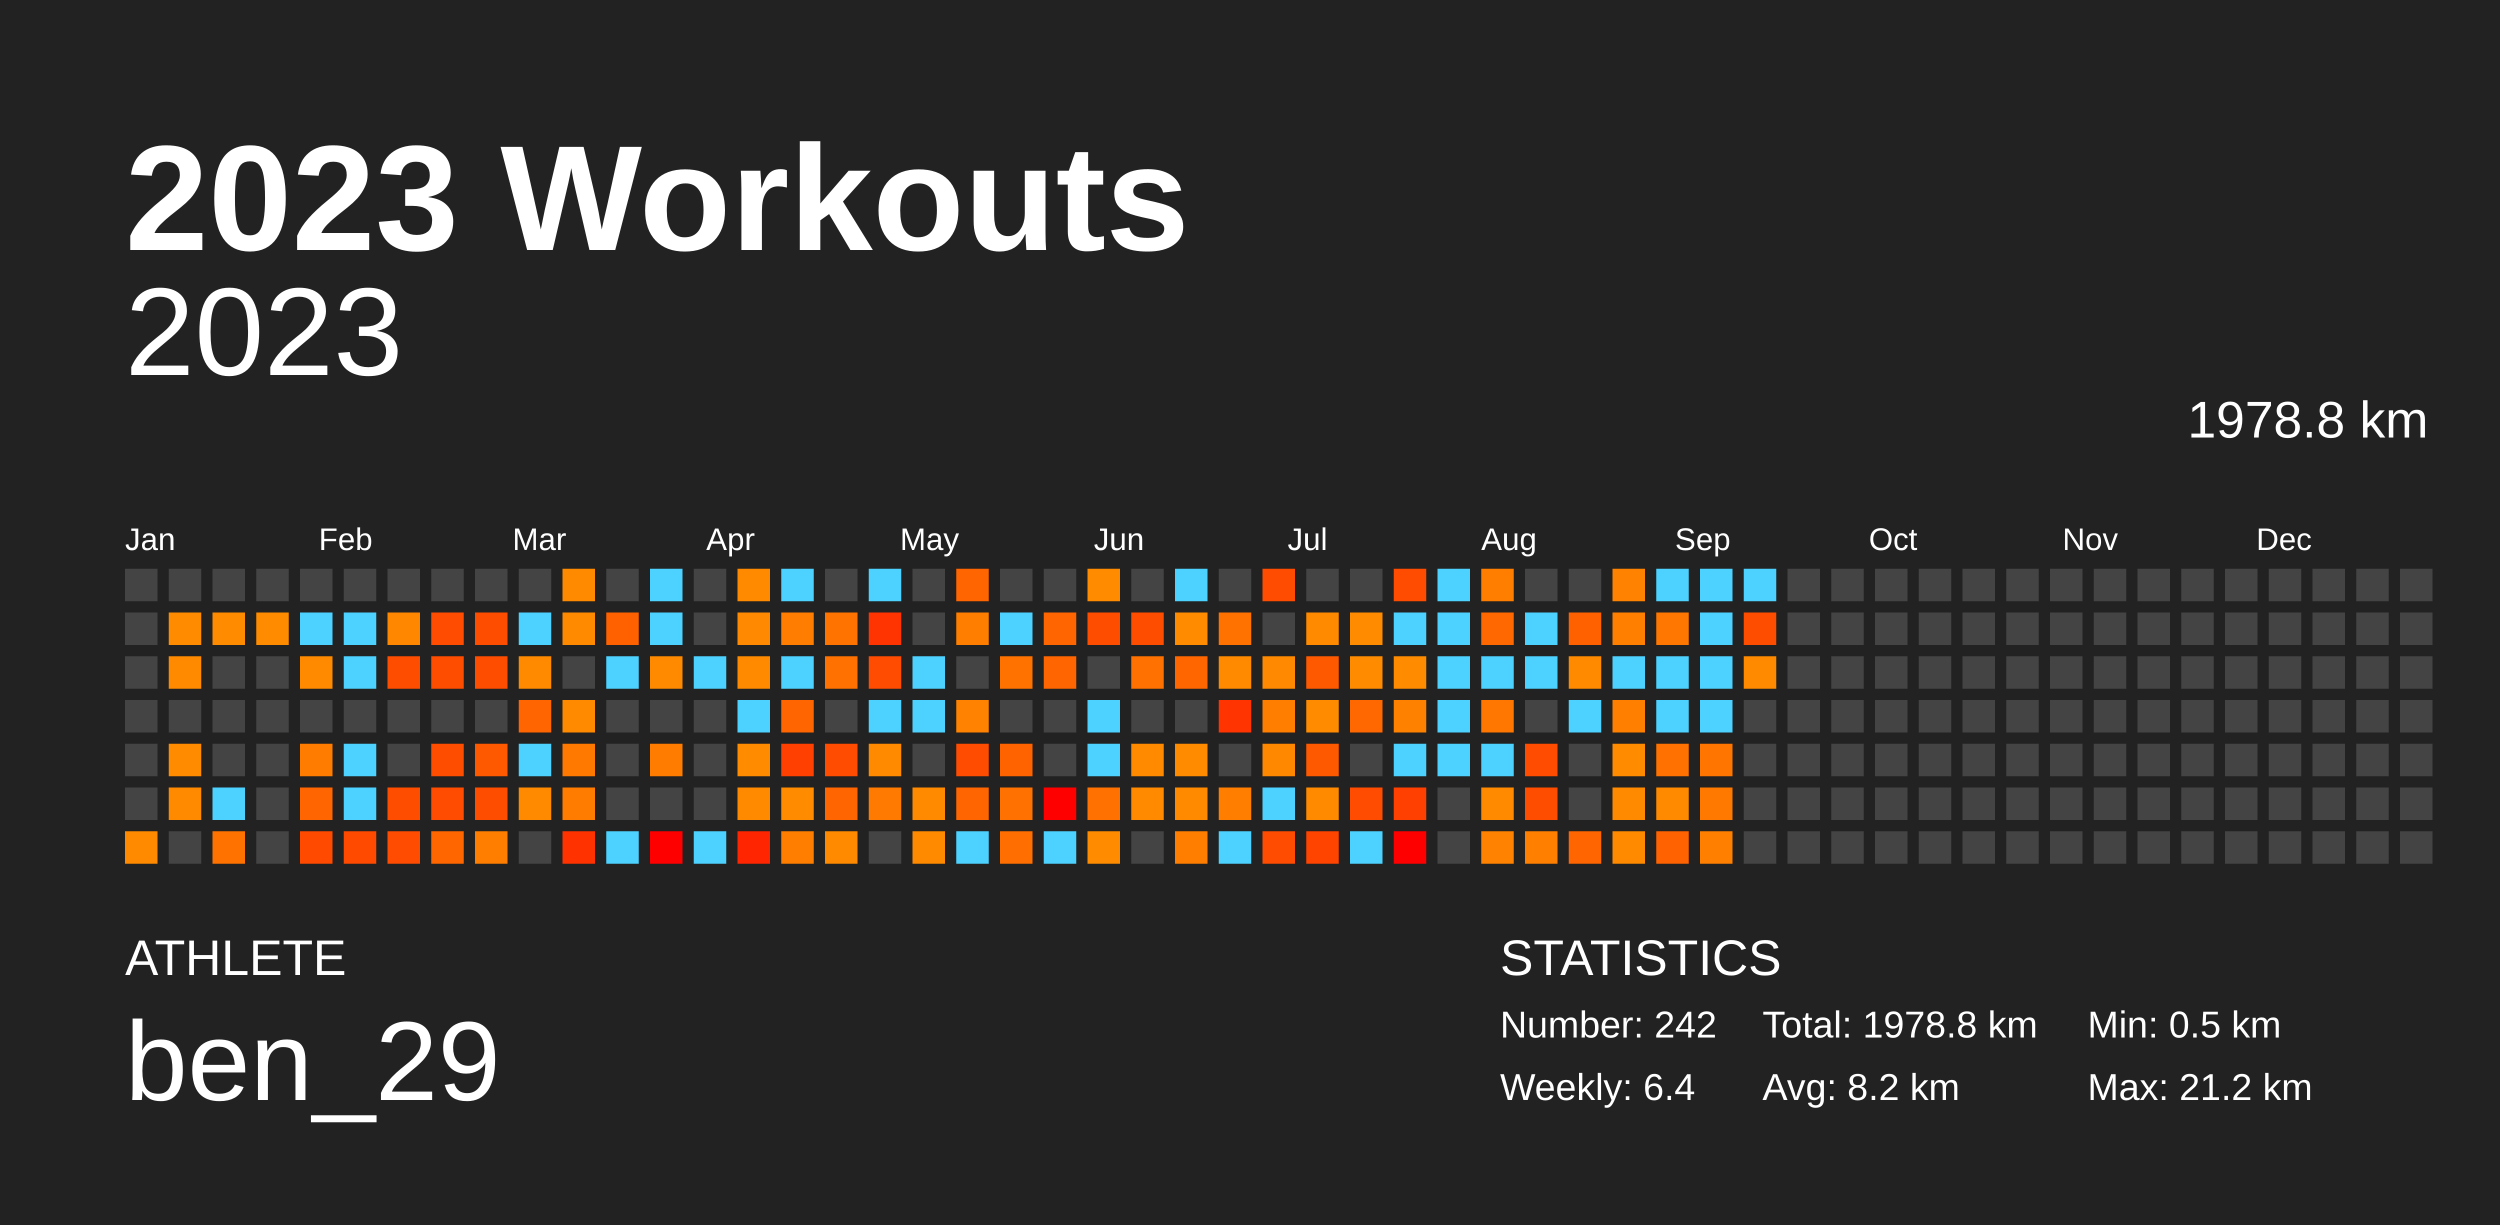
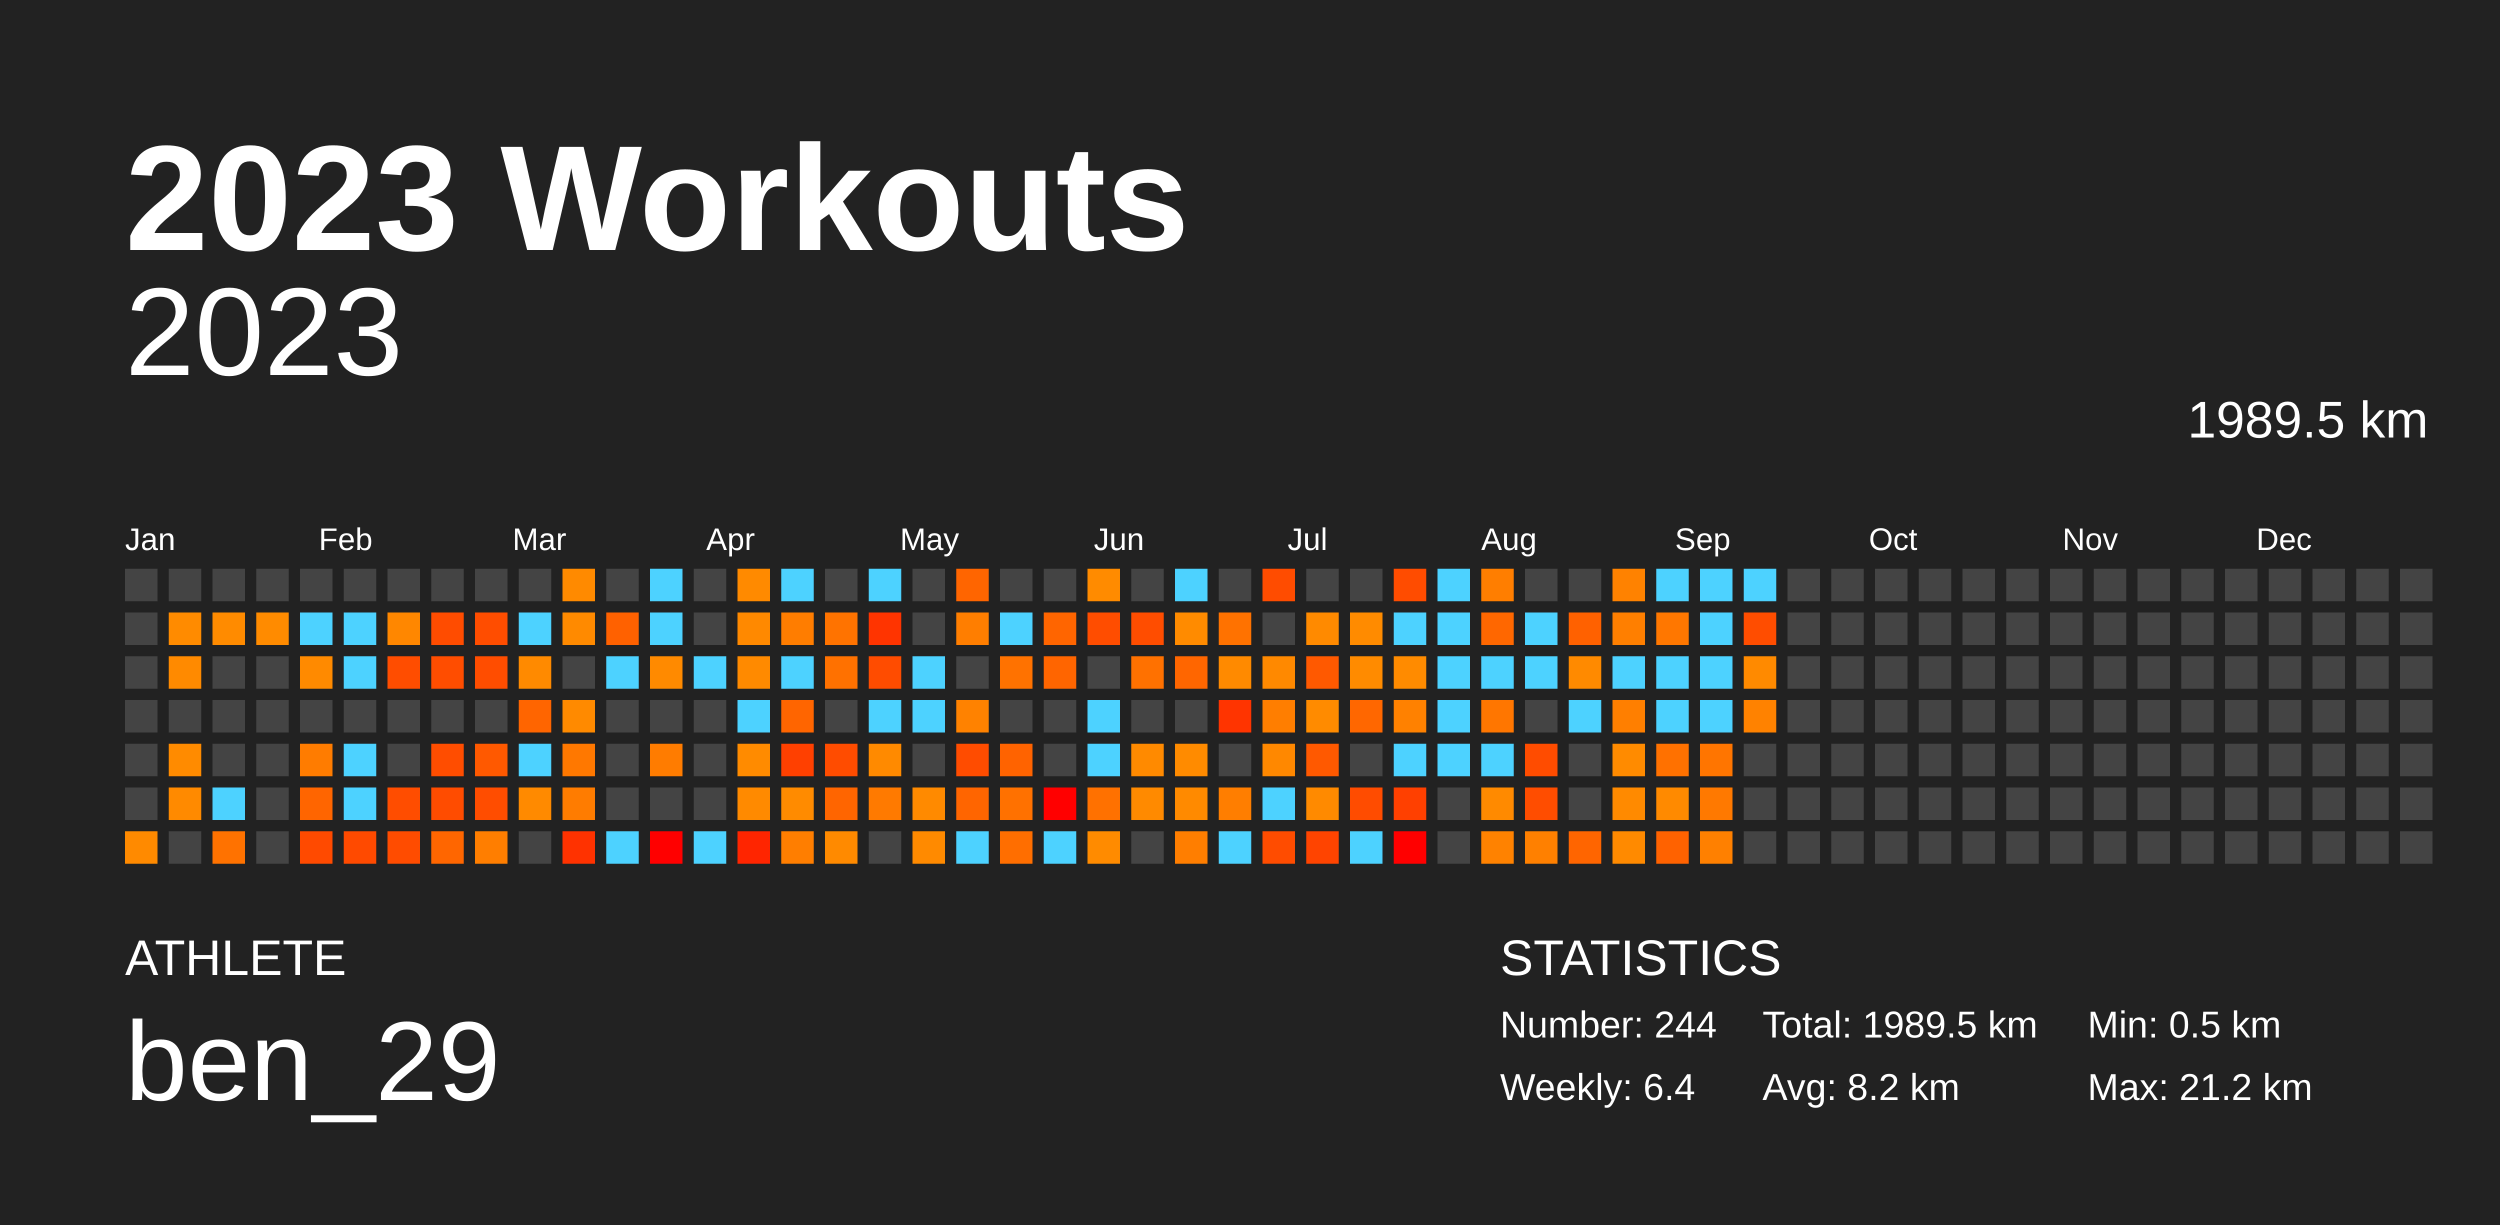
<svg xmlns="http://www.w3.org/2000/svg" baseProfile="full" height="98mm" version="1.1" viewBox="0,0,200,98" width="200mm">
  <defs />
  <rect fill="#222222" height="98" width="200" x="0" y="0" />
  <text fill="#FFFFFF" style="font-size:12px; font-family:Arial; font-weight:bold;" x="10" y="20">2023 Workouts</text>
  <text fill="#FFFFFF" style="font-size:4px; font-family:Arial" x="10" y="78">ATHLETE</text>
  <text fill="#FFFFFF" style="font-size:9px; font-family:Arial" x="10" y="88">ben_29</text>
  <text fill="#FFFFFF" style="font-size:4px; font-family:Arial" x="120" y="78">STATISTICS</text>
-   <text fill="#FFFFFF" style="font-size:3px; font-family:Arial" x="120" y="83">Number: 242</text>
+   <text fill="#FFFFFF" style="font-size:3px; font-family:Arial" x="120" y="83">Number: 244</text>
  <text fill="#FFFFFF" style="font-size:3px; font-family:Arial" x="120" y="88">Weekly: 6.4</text>
-   <text fill="#FFFFFF" style="font-size:3px; font-family:Arial" x="141" y="83">Total: 1978.8 km</text>
+   <text fill="#FFFFFF" style="font-size:3px; font-family:Arial" x="141" y="83">Total: 1989.5 km</text>
  <text fill="#FFFFFF" style="font-size:3px; font-family:Arial" x="141" y="88">Avg: 8.2 km</text>
  <text fill="#FFFFFF" style="font-size:3px; font-family:Arial" x="167" y="83">Min: 0.5 km</text>
  <text fill="#FFFFFF" style="font-size:3px; font-family:Arial" x="167" y="88">Max: 21.2 km</text>
  <text alignment-baseline="hanging" fill="#FFFFFF" style="font-size:10.0px; font-family:Arial;" x="10" y="30">2023</text>
-   <text alignment-baseline="hanging" fill="#FFFFFF" style="font-size:4.125px; font-family:Arial;" x="175" y="35">1978.8 km</text>
+   <text alignment-baseline="hanging" fill="#FFFFFF" style="font-size:4.125px; font-family:Arial;" x="175" y="35">1989.5 km</text>
  <text fill="#FFFFFF" style="font-size:2.5px; font-family:Arial" x="10.0" y="44">Jan</text>
  <text fill="#FFFFFF" style="font-size:2.5px; font-family:Arial" x="25.5" y="44">Feb</text>
  <text fill="#FFFFFF" style="font-size:2.5px; font-family:Arial" x="41.0" y="44">Mar</text>
  <text fill="#FFFFFF" style="font-size:2.5px; font-family:Arial" x="56.5" y="44">Apr</text>
  <text fill="#FFFFFF" style="font-size:2.5px; font-family:Arial" x="72.0" y="44">May</text>
  <text fill="#FFFFFF" style="font-size:2.5px; font-family:Arial" x="87.5" y="44">Jun</text>
  <text fill="#FFFFFF" style="font-size:2.5px; font-family:Arial" x="103.0" y="44">Jul</text>
  <text fill="#FFFFFF" style="font-size:2.5px; font-family:Arial" x="118.5" y="44">Aug</text>
  <text fill="#FFFFFF" style="font-size:2.5px; font-family:Arial" x="134.0" y="44">Sep</text>
  <text fill="#FFFFFF" style="font-size:2.5px; font-family:Arial" x="149.5" y="44">Oct</text>
  <text fill="#FFFFFF" style="font-size:2.5px; font-family:Arial" x="165.0" y="44">Nov</text>
  <text fill="#FFFFFF" style="font-size:2.5px; font-family:Arial" x="180.5" y="44">Dec</text>
  <rect fill="#444444" height="2.6" width="2.6" x="10.0" y="45.5" />
  <rect fill="#444444" height="2.6" width="2.6" x="10.0" y="49.0" />
  <rect fill="#444444" height="2.6" width="2.6" x="10.0" y="52.5" />
  <rect fill="#444444" height="2.6" width="2.6" x="10.0" y="56.0" />
  <rect fill="#444444" height="2.6" width="2.6" x="10.0" y="59.5" />
  <rect fill="#444444" height="2.6" width="2.6" x="10.0" y="63.0" />
  <rect fill="#ff8a00" height="2.6" width="2.6" x="10.0" y="66.5" />
  <rect fill="#444444" height="2.6" width="2.6" x="13.5" y="45.5" />
  <rect fill="#ff8b00" height="2.6" width="2.6" x="13.5" y="49.0" />
  <rect fill="#ff8a00" height="2.6" width="2.6" x="13.5" y="52.5" />
  <rect fill="#444444" height="2.6" width="2.6" x="13.5" y="56.0" />
  <rect fill="#ff8b00" height="2.6" width="2.6" x="13.5" y="59.5" />
  <rect fill="#ff8a00" height="2.6" width="2.6" x="13.5" y="63.0" />
  <rect fill="#444444" height="2.6" width="2.6" x="13.5" y="66.5" />
  <rect fill="#444444" height="2.6" width="2.6" x="17.0" y="45.5" />
  <rect fill="#ff8b00" height="2.6" width="2.6" x="17.0" y="49.0" />
  <rect fill="#444444" height="2.6" width="2.6" x="17.0" y="52.5" />
  <rect fill="#444444" height="2.6" width="2.6" x="17.0" y="56.0" />
  <rect fill="#444444" height="2.6" width="2.6" x="17.0" y="59.5" />
  <rect fill="#4dd2ff" height="2.6" width="2.6" x="17.0" y="63.0" />
  <rect fill="#ff7200" height="2.6" width="2.6" x="17.0" y="66.5" />
  <rect fill="#444444" height="2.6" width="2.6" x="20.5" y="45.5" />
  <rect fill="#ff8b00" height="2.6" width="2.6" x="20.5" y="49.0" />
  <rect fill="#444444" height="2.6" width="2.6" x="20.5" y="52.5" />
  <rect fill="#444444" height="2.6" width="2.6" x="20.5" y="56.0" />
  <rect fill="#444444" height="2.6" width="2.6" x="20.5" y="59.5" />
  <rect fill="#444444" height="2.6" width="2.6" x="20.5" y="63.0" />
  <rect fill="#444444" height="2.6" width="2.6" x="20.5" y="66.5" />
  <rect fill="#444444" height="2.6" width="2.6" x="24.0" y="45.5" />
  <rect fill="#4dd2ff" height="2.6" width="2.6" x="24.0" y="49.0" />
  <rect fill="#ff8a00" height="2.6" width="2.6" x="24.0" y="52.5" />
  <rect fill="#444444" height="2.6" width="2.6" x="24.0" y="56.0" />
  <rect fill="#ff7c00" height="2.6" width="2.6" x="24.0" y="59.5" />
  <rect fill="#ff6500" height="2.6" width="2.6" x="24.0" y="63.0" />
  <rect fill="#ff4a00" height="2.6" width="2.6" x="24.0" y="66.5" />
  <rect fill="#444444" height="2.6" width="2.6" x="27.5" y="45.5" />
  <rect fill="#4dd2ff" height="2.6" width="2.6" x="27.5" y="49.0" />
  <rect fill="#4dd2ff" height="2.6" width="2.6" x="27.5" y="52.5" />
  <rect fill="#444444" height="2.6" width="2.6" x="27.5" y="56.0" />
  <rect fill="#4dd2ff" height="2.6" width="2.6" x="27.5" y="59.5" />
  <rect fill="#4dd2ff" height="2.6" width="2.6" x="27.5" y="63.0" />
  <rect fill="#ff4a00" height="2.6" width="2.6" x="27.5" y="66.5" />
  <rect fill="#444444" height="2.6" width="2.6" x="31.0" y="45.5" />
  <rect fill="#ff8700" height="2.6" width="2.6" x="31.0" y="49.0" />
  <rect fill="#ff4d00" height="2.6" width="2.6" x="31.0" y="52.5" />
  <rect fill="#444444" height="2.6" width="2.6" x="31.0" y="56.0" />
  <rect fill="#444444" height="2.6" width="2.6" x="31.0" y="59.5" />
  <rect fill="#ff4d00" height="2.6" width="2.6" x="31.0" y="63.0" />
  <rect fill="#ff4c00" height="2.6" width="2.6" x="31.0" y="66.5" />
  <rect fill="#444444" height="2.6" width="2.6" x="34.5" y="45.5" />
  <rect fill="#ff4c00" height="2.6" width="2.6" x="34.5" y="49.0" />
  <rect fill="#ff4d00" height="2.6" width="2.6" x="34.5" y="52.5" />
  <rect fill="#444444" height="2.6" width="2.6" x="34.5" y="56.0" />
  <rect fill="#ff4d00" height="2.6" width="2.6" x="34.5" y="59.5" />
  <rect fill="#ff4c00" height="2.6" width="2.6" x="34.5" y="63.0" />
  <rect fill="#ff6600" height="2.6" width="2.6" x="34.5" y="66.5" />
  <rect fill="#444444" height="2.6" width="2.6" x="38.0" y="45.5" />
  <rect fill="#ff4d00" height="2.6" width="2.6" x="38.0" y="49.0" />
  <rect fill="#ff4d00" height="2.6" width="2.6" x="38.0" y="52.5" />
  <rect fill="#444444" height="2.6" width="2.6" x="38.0" y="56.0" />
  <rect fill="#ff5900" height="2.6" width="2.6" x="38.0" y="59.5" />
  <rect fill="#ff4d00" height="2.6" width="2.6" x="38.0" y="63.0" />
  <rect fill="#ff7e00" height="2.6" width="2.6" x="38.0" y="66.5" />
  <rect fill="#444444" height="2.6" width="2.6" x="41.5" y="45.5" />
  <rect fill="#4dd2ff" height="2.6" width="2.6" x="41.5" y="49.0" />
  <rect fill="#ff8a00" height="2.6" width="2.6" x="41.5" y="52.5" />
  <rect fill="#ff6500" height="2.6" width="2.6" x="41.5" y="56.0" />
  <rect fill="#4dd2ff" height="2.6" width="2.6" x="41.5" y="59.5" />
  <rect fill="#ff8a00" height="2.6" width="2.6" x="41.5" y="63.0" />
  <rect fill="#444444" height="2.6" width="2.6" x="41.5" y="66.5" />
  <rect fill="#ff8a00" height="2.6" width="2.6" x="45.0" y="45.5" />
  <rect fill="#ff8a00" height="2.6" width="2.6" x="45.0" y="49.0" />
  <rect fill="#444444" height="2.6" width="2.6" x="45.0" y="52.5" />
  <rect fill="#ff8a00" height="2.6" width="2.6" x="45.0" y="56.0" />
  <rect fill="#ff7800" height="2.6" width="2.6" x="45.0" y="59.5" />
  <rect fill="#ff7c00" height="2.6" width="2.6" x="45.0" y="63.0" />
  <rect fill="#ff3200" height="2.6" width="2.6" x="45.0" y="66.5" />
  <rect fill="#444444" height="2.6" width="2.6" x="48.5" y="45.5" />
  <rect fill="#ff6100" height="2.6" width="2.6" x="48.5" y="49.0" />
  <rect fill="#4dd2ff" height="2.6" width="2.6" x="48.5" y="52.5" />
  <rect fill="#444444" height="2.6" width="2.6" x="48.5" y="56.0" />
  <rect fill="#444444" height="2.6" width="2.6" x="48.5" y="59.5" />
  <rect fill="#444444" height="2.6" width="2.6" x="48.5" y="63.0" />
  <rect fill="#4dd2ff" height="2.6" width="2.6" x="48.5" y="66.5" />
  <rect fill="#4dd2ff" height="2.6" width="2.6" x="52.0" y="45.5" />
  <rect fill="#4dd2ff" height="2.6" width="2.6" x="52.0" y="49.0" />
  <rect fill="#ff8a00" height="2.6" width="2.6" x="52.0" y="52.5" />
  <rect fill="#444444" height="2.6" width="2.6" x="52.0" y="56.0" />
  <rect fill="#ff7c00" height="2.6" width="2.6" x="52.0" y="59.5" />
  <rect fill="#444444" height="2.6" width="2.6" x="52.0" y="63.0" />
  <rect fill="red" height="2.6" width="2.6" x="52.0" y="66.5" />
  <rect fill="#444444" height="2.6" width="2.6" x="55.5" y="45.5" />
  <rect fill="#444444" height="2.6" width="2.6" x="55.5" y="49.0" />
  <rect fill="#4dd2ff" height="2.6" width="2.6" x="55.5" y="52.5" />
  <rect fill="#444444" height="2.6" width="2.6" x="55.5" y="56.0" />
  <rect fill="#444444" height="2.6" width="2.6" x="55.5" y="59.5" />
  <rect fill="#444444" height="2.6" width="2.6" x="55.5" y="63.0" />
  <rect fill="#4dd2ff" height="2.6" width="2.6" x="55.5" y="66.5" />
  <rect fill="#ff8a00" height="2.6" width="2.6" x="59.0" y="45.5" />
  <rect fill="#ff8900" height="2.6" width="2.6" x="59.0" y="49.0" />
  <rect fill="#ff8a00" height="2.6" width="2.6" x="59.0" y="52.5" />
  <rect fill="#4dd2ff" height="2.6" width="2.6" x="59.0" y="56.0" />
  <rect fill="#ff8b00" height="2.6" width="2.6" x="59.0" y="59.5" />
  <rect fill="#ff8a00" height="2.6" width="2.6" x="59.0" y="63.0" />
  <rect fill="#ff2500" height="2.6" width="2.6" x="59.0" y="66.5" />
  <rect fill="#4dd2ff" height="2.6" width="2.6" x="62.5" y="45.5" />
  <rect fill="#ff7d00" height="2.6" width="2.6" x="62.5" y="49.0" />
  <rect fill="#4dd2ff" height="2.6" width="2.6" x="62.5" y="52.5" />
  <rect fill="#ff6500" height="2.6" width="2.6" x="62.5" y="56.0" />
  <rect fill="#ff4000" height="2.6" width="2.6" x="62.5" y="59.5" />
  <rect fill="#ff8b00" height="2.6" width="2.6" x="62.5" y="63.0" />
  <rect fill="#ff7e00" height="2.6" width="2.6" x="62.5" y="66.5" />
  <rect fill="#444444" height="2.6" width="2.6" x="66.0" y="45.5" />
  <rect fill="#ff7300" height="2.6" width="2.6" x="66.0" y="49.0" />
  <rect fill="#ff7100" height="2.6" width="2.6" x="66.0" y="52.5" />
  <rect fill="#444444" height="2.6" width="2.6" x="66.0" y="56.0" />
  <rect fill="#ff4c00" height="2.6" width="2.6" x="66.0" y="59.5" />
  <rect fill="#ff6500" height="2.6" width="2.6" x="66.0" y="63.0" />
  <rect fill="#ff8a00" height="2.6" width="2.6" x="66.0" y="66.5" />
  <rect fill="#4dd2ff" height="2.6" width="2.6" x="69.5" y="45.5" />
  <rect fill="#ff3400" height="2.6" width="2.6" x="69.5" y="49.0" />
  <rect fill="#ff4c00" height="2.6" width="2.6" x="69.5" y="52.5" />
  <rect fill="#4dd2ff" height="2.6" width="2.6" x="69.5" y="56.0" />
  <rect fill="#ff8a00" height="2.6" width="2.6" x="69.5" y="59.5" />
  <rect fill="#ff7a00" height="2.6" width="2.6" x="69.5" y="63.0" />
  <rect fill="#444444" height="2.6" width="2.6" x="69.5" y="66.5" />
  <rect fill="#444444" height="2.6" width="2.6" x="73.0" y="45.5" />
  <rect fill="#444444" height="2.6" width="2.6" x="73.0" y="49.0" />
  <rect fill="#4dd2ff" height="2.6" width="2.6" x="73.0" y="52.5" />
  <rect fill="#4dd2ff" height="2.6" width="2.6" x="73.0" y="56.0" />
  <rect fill="#444444" height="2.6" width="2.6" x="73.0" y="59.5" />
  <rect fill="#ff8a00" height="2.6" width="2.6" x="73.0" y="63.0" />
  <rect fill="#ff8a00" height="2.6" width="2.6" x="73.0" y="66.5" />
  <rect fill="#ff6500" height="2.6" width="2.6" x="76.5" y="45.5" />
  <rect fill="#ff7e00" height="2.6" width="2.6" x="76.5" y="49.0" />
  <rect fill="#444444" height="2.6" width="2.6" x="76.5" y="52.5" />
  <rect fill="#ff8200" height="2.6" width="2.6" x="76.5" y="56.0" />
  <rect fill="#ff4c00" height="2.6" width="2.6" x="76.5" y="59.5" />
  <rect fill="#ff6500" height="2.6" width="2.6" x="76.5" y="63.0" />
  <rect fill="#4dd2ff" height="2.6" width="2.6" x="76.5" y="66.5" />
  <rect fill="#444444" height="2.6" width="2.6" x="80.0" y="45.5" />
  <rect fill="#4dd2ff" height="2.6" width="2.6" x="80.0" y="49.0" />
  <rect fill="#ff7200" height="2.6" width="2.6" x="80.0" y="52.5" />
  <rect fill="#444444" height="2.6" width="2.6" x="80.0" y="56.0" />
  <rect fill="#ff6300" height="2.6" width="2.6" x="80.0" y="59.5" />
  <rect fill="#ff7100" height="2.6" width="2.6" x="80.0" y="63.0" />
  <rect fill="#ff6e00" height="2.6" width="2.6" x="80.0" y="66.5" />
  <rect fill="#444444" height="2.6" width="2.6" x="83.5" y="45.5" />
  <rect fill="#ff6500" height="2.6" width="2.6" x="83.5" y="49.0" />
  <rect fill="#ff6500" height="2.6" width="2.6" x="83.5" y="52.5" />
  <rect fill="#444444" height="2.6" width="2.6" x="83.5" y="56.0" />
  <rect fill="#444444" height="2.6" width="2.6" x="83.5" y="59.5" />
  <rect fill="red" height="2.6" width="2.6" x="83.5" y="63.0" />
  <rect fill="#4dd2ff" height="2.6" width="2.6" x="83.5" y="66.5" />
  <rect fill="#ff8b00" height="2.6" width="2.6" x="87.0" y="45.5" />
  <rect fill="#ff4d00" height="2.6" width="2.6" x="87.0" y="49.0" />
  <rect fill="#444444" height="2.6" width="2.6" x="87.0" y="52.5" />
  <rect fill="#4dd2ff" height="2.6" width="2.6" x="87.0" y="56.0" />
  <rect fill="#4dd2ff" height="2.6" width="2.6" x="87.0" y="59.5" />
  <rect fill="#ff7100" height="2.6" width="2.6" x="87.0" y="63.0" />
  <rect fill="#ff8b00" height="2.6" width="2.6" x="87.0" y="66.5" />
  <rect fill="#444444" height="2.6" width="2.6" x="90.5" y="45.5" />
  <rect fill="#ff4d00" height="2.6" width="2.6" x="90.5" y="49.0" />
  <rect fill="#ff7100" height="2.6" width="2.6" x="90.5" y="52.5" />
  <rect fill="#444444" height="2.6" width="2.6" x="90.5" y="56.0" />
  <rect fill="#ff8a00" height="2.6" width="2.6" x="90.5" y="59.5" />
  <rect fill="#ff8a00" height="2.6" width="2.6" x="90.5" y="63.0" />
  <rect fill="#444444" height="2.6" width="2.6" x="90.5" y="66.5" />
  <rect fill="#4dd2ff" height="2.6" width="2.6" x="94.0" y="45.5" />
  <rect fill="#ff8b00" height="2.6" width="2.6" x="94.0" y="49.0" />
  <rect fill="#ff6600" height="2.6" width="2.6" x="94.0" y="52.5" />
  <rect fill="#444444" height="2.6" width="2.6" x="94.0" y="56.0" />
  <rect fill="#ff8b00" height="2.6" width="2.6" x="94.0" y="59.5" />
  <rect fill="#ff8a00" height="2.6" width="2.6" x="94.0" y="63.0" />
  <rect fill="#ff7e00" height="2.6" width="2.6" x="94.0" y="66.5" />
  <rect fill="#444444" height="2.6" width="2.6" x="97.5" y="45.5" />
  <rect fill="#ff7200" height="2.6" width="2.6" x="97.5" y="49.0" />
  <rect fill="#ff8a00" height="2.6" width="2.6" x="97.5" y="52.5" />
  <rect fill="#ff3400" height="2.6" width="2.6" x="97.5" y="56.0" />
  <rect fill="#444444" height="2.6" width="2.6" x="97.5" y="59.5" />
  <rect fill="#ff7e00" height="2.6" width="2.6" x="97.5" y="63.0" />
  <rect fill="#4dd2ff" height="2.6" width="2.6" x="97.5" y="66.5" />
  <rect fill="#ff4c00" height="2.6" width="2.6" x="101.0" y="45.5" />
  <rect fill="#444444" height="2.6" width="2.6" x="101.0" y="49.0" />
  <rect fill="#ff8900" height="2.6" width="2.6" x="101.0" y="52.5" />
  <rect fill="#ff7e00" height="2.6" width="2.6" x="101.0" y="56.0" />
  <rect fill="#ff8800" height="2.6" width="2.6" x="101.0" y="59.5" />
  <rect fill="#4dd2ff" height="2.6" width="2.6" x="101.0" y="63.0" />
  <rect fill="#ff4c00" height="2.6" width="2.6" x="101.0" y="66.5" />
  <rect fill="#444444" height="2.6" width="2.6" x="104.5" y="45.5" />
  <rect fill="#ff8a00" height="2.6" width="2.6" x="104.5" y="49.0" />
  <rect fill="#ff5900" height="2.6" width="2.6" x="104.5" y="52.5" />
  <rect fill="#ff8b00" height="2.6" width="2.6" x="104.5" y="56.0" />
  <rect fill="#ff5900" height="2.6" width="2.6" x="104.5" y="59.5" />
  <rect fill="#ff8a00" height="2.6" width="2.6" x="104.5" y="63.0" />
  <rect fill="#ff4400" height="2.6" width="2.6" x="104.5" y="66.5" />
  <rect fill="#444444" height="2.6" width="2.6" x="108.0" y="45.5" />
  <rect fill="#ff8b00" height="2.6" width="2.6" x="108.0" y="49.0" />
  <rect fill="#ff8b00" height="2.6" width="2.6" x="108.0" y="52.5" />
  <rect fill="#ff6700" height="2.6" width="2.6" x="108.0" y="56.0" />
  <rect fill="#444444" height="2.6" width="2.6" x="108.0" y="59.5" />
  <rect fill="#ff4c00" height="2.6" width="2.6" x="108.0" y="63.0" />
  <rect fill="#4dd2ff" height="2.6" width="2.6" x="108.0" y="66.5" />
  <rect fill="#ff4c00" height="2.6" width="2.6" x="111.5" y="45.5" />
  <rect fill="#4dd2ff" height="2.6" width="2.6" x="111.5" y="49.0" />
  <rect fill="#ff8b00" height="2.6" width="2.6" x="111.5" y="52.5" />
  <rect fill="#ff8100" height="2.6" width="2.6" x="111.5" y="56.0" />
  <rect fill="#4dd2ff" height="2.6" width="2.6" x="111.5" y="59.5" />
  <rect fill="#ff4000" height="2.6" width="2.6" x="111.5" y="63.0" />
  <rect fill="red" height="2.6" width="2.6" x="111.5" y="66.5" />
  <rect fill="#4dd2ff" height="2.6" width="2.6" x="115.0" y="45.5" />
  <rect fill="#4dd2ff" height="2.6" width="2.6" x="115.0" y="49.0" />
  <rect fill="#4dd2ff" height="2.6" width="2.6" x="115.0" y="52.5" />
  <rect fill="#4dd2ff" height="2.6" width="2.6" x="115.0" y="56.0" />
  <rect fill="#4dd2ff" height="2.6" width="2.6" x="115.0" y="59.5" />
  <rect fill="#444444" height="2.6" width="2.6" x="115.0" y="63.0" />
  <rect fill="#444444" height="2.6" width="2.6" x="115.0" y="66.5" />
  <rect fill="#ff7e00" height="2.6" width="2.6" x="118.5" y="45.5" />
  <rect fill="#ff6700" height="2.6" width="2.6" x="118.5" y="49.0" />
  <rect fill="#4dd2ff" height="2.6" width="2.6" x="118.5" y="52.5" />
  <rect fill="#ff7600" height="2.6" width="2.6" x="118.5" y="56.0" />
  <rect fill="#4dd2ff" height="2.6" width="2.6" x="118.5" y="59.5" />
  <rect fill="#ff8a00" height="2.6" width="2.6" x="118.5" y="63.0" />
  <rect fill="#ff8200" height="2.6" width="2.6" x="118.5" y="66.5" />
  <rect fill="#444444" height="2.6" width="2.6" x="122.0" y="45.5" />
  <rect fill="#4dd2ff" height="2.6" width="2.6" x="122.0" y="49.0" />
  <rect fill="#4dd2ff" height="2.6" width="2.6" x="122.0" y="52.5" />
  <rect fill="#444444" height="2.6" width="2.6" x="122.0" y="56.0" />
  <rect fill="#ff4c00" height="2.6" width="2.6" x="122.0" y="59.5" />
  <rect fill="#ff4d00" height="2.6" width="2.6" x="122.0" y="63.0" />
  <rect fill="#ff8000" height="2.6" width="2.6" x="122.0" y="66.5" />
  <rect fill="#444444" height="2.6" width="2.6" x="125.5" y="45.5" />
  <rect fill="#ff6100" height="2.6" width="2.6" x="125.5" y="49.0" />
  <rect fill="#ff8a00" height="2.6" width="2.6" x="125.5" y="52.5" />
  <rect fill="#4dd2ff" height="2.6" width="2.6" x="125.5" y="56.0" />
  <rect fill="#444444" height="2.6" width="2.6" x="125.5" y="59.5" />
  <rect fill="#444444" height="2.6" width="2.6" x="125.5" y="63.0" />
  <rect fill="#ff6500" height="2.6" width="2.6" x="125.5" y="66.5" />
  <rect fill="#ff8200" height="2.6" width="2.6" x="129.0" y="45.5" />
  <rect fill="#ff7f00" height="2.6" width="2.6" x="129.0" y="49.0" />
  <rect fill="#4dd2ff" height="2.6" width="2.6" x="129.0" y="52.5" />
  <rect fill="#ff7f00" height="2.6" width="2.6" x="129.0" y="56.0" />
  <rect fill="#ff8b00" height="2.6" width="2.6" x="129.0" y="59.5" />
  <rect fill="#ff8a00" height="2.6" width="2.6" x="129.0" y="63.0" />
  <rect fill="#ff8a00" height="2.6" width="2.6" x="129.0" y="66.5" />
  <rect fill="#4dd2ff" height="2.6" width="2.6" x="132.5" y="45.5" />
  <rect fill="#ff7700" height="2.6" width="2.6" x="132.5" y="49.0" />
  <rect fill="#4dd2ff" height="2.6" width="2.6" x="132.5" y="52.5" />
  <rect fill="#4dd2ff" height="2.6" width="2.6" x="132.5" y="56.0" />
  <rect fill="#ff7100" height="2.6" width="2.6" x="132.5" y="59.5" />
  <rect fill="#ff8a00" height="2.6" width="2.6" x="132.5" y="63.0" />
  <rect fill="#ff6200" height="2.6" width="2.6" x="132.5" y="66.5" />
  <rect fill="#4dd2ff" height="2.6" width="2.6" x="136.0" y="45.5" />
  <rect fill="#4dd2ff" height="2.6" width="2.6" x="136.0" y="49.0" />
  <rect fill="#4dd2ff" height="2.6" width="2.6" x="136.0" y="52.5" />
  <rect fill="#4dd2ff" height="2.6" width="2.6" x="136.0" y="56.0" />
  <rect fill="#ff7500" height="2.6" width="2.6" x="136.0" y="59.5" />
  <rect fill="#ff7900" height="2.6" width="2.6" x="136.0" y="63.0" />
  <rect fill="#ff8000" height="2.6" width="2.6" x="136.0" y="66.5" />
  <rect fill="#4dd2ff" height="2.6" width="2.6" x="139.5" y="45.5" />
  <rect fill="#ff4d00" height="2.6" width="2.6" x="139.5" y="49.0" />
  <rect fill="#ff8a00" height="2.6" width="2.6" x="139.5" y="52.5" />
-   <rect fill="#444444" height="2.6" width="2.6" x="139.5" y="56.0" />
+   <rect fill="#ff8200" height="2.6" width="2.6" x="139.5" y="56.0" />
  <rect fill="#444444" height="2.6" width="2.6" x="139.5" y="59.5" />
  <rect fill="#444444" height="2.6" width="2.6" x="139.5" y="63.0" />
  <rect fill="#444444" height="2.6" width="2.6" x="139.5" y="66.5" />
  <rect fill="#444444" height="2.6" width="2.6" x="143.0" y="45.5" />
  <rect fill="#444444" height="2.6" width="2.6" x="143.0" y="49.0" />
  <rect fill="#444444" height="2.6" width="2.6" x="143.0" y="52.5" />
  <rect fill="#444444" height="2.6" width="2.6" x="143.0" y="56.0" />
  <rect fill="#444444" height="2.6" width="2.6" x="143.0" y="59.5" />
  <rect fill="#444444" height="2.6" width="2.6" x="143.0" y="63.0" />
  <rect fill="#444444" height="2.6" width="2.6" x="143.0" y="66.5" />
  <rect fill="#444444" height="2.6" width="2.6" x="146.5" y="45.5" />
  <rect fill="#444444" height="2.6" width="2.6" x="146.5" y="49.0" />
  <rect fill="#444444" height="2.6" width="2.6" x="146.5" y="52.5" />
  <rect fill="#444444" height="2.6" width="2.6" x="146.5" y="56.0" />
  <rect fill="#444444" height="2.6" width="2.6" x="146.5" y="59.5" />
  <rect fill="#444444" height="2.6" width="2.6" x="146.5" y="63.0" />
  <rect fill="#444444" height="2.6" width="2.6" x="146.5" y="66.5" />
  <rect fill="#444444" height="2.6" width="2.6" x="150.0" y="45.5" />
  <rect fill="#444444" height="2.6" width="2.6" x="150.0" y="49.0" />
  <rect fill="#444444" height="2.6" width="2.6" x="150.0" y="52.5" />
  <rect fill="#444444" height="2.6" width="2.6" x="150.0" y="56.0" />
  <rect fill="#444444" height="2.6" width="2.6" x="150.0" y="59.5" />
  <rect fill="#444444" height="2.6" width="2.6" x="150.0" y="63.0" />
  <rect fill="#444444" height="2.6" width="2.6" x="150.0" y="66.5" />
  <rect fill="#444444" height="2.6" width="2.6" x="153.5" y="45.5" />
  <rect fill="#444444" height="2.6" width="2.6" x="153.5" y="49.0" />
  <rect fill="#444444" height="2.6" width="2.6" x="153.5" y="52.5" />
  <rect fill="#444444" height="2.6" width="2.6" x="153.5" y="56.0" />
  <rect fill="#444444" height="2.6" width="2.6" x="153.5" y="59.5" />
  <rect fill="#444444" height="2.6" width="2.6" x="153.5" y="63.0" />
  <rect fill="#444444" height="2.6" width="2.6" x="153.5" y="66.5" />
  <rect fill="#444444" height="2.6" width="2.6" x="157.0" y="45.5" />
  <rect fill="#444444" height="2.6" width="2.6" x="157.0" y="49.0" />
  <rect fill="#444444" height="2.6" width="2.6" x="157.0" y="52.5" />
  <rect fill="#444444" height="2.6" width="2.6" x="157.0" y="56.0" />
  <rect fill="#444444" height="2.6" width="2.6" x="157.0" y="59.5" />
  <rect fill="#444444" height="2.6" width="2.6" x="157.0" y="63.0" />
  <rect fill="#444444" height="2.6" width="2.6" x="157.0" y="66.5" />
  <rect fill="#444444" height="2.6" width="2.6" x="160.5" y="45.5" />
  <rect fill="#444444" height="2.6" width="2.6" x="160.5" y="49.0" />
  <rect fill="#444444" height="2.6" width="2.6" x="160.5" y="52.5" />
  <rect fill="#444444" height="2.6" width="2.6" x="160.5" y="56.0" />
  <rect fill="#444444" height="2.6" width="2.6" x="160.5" y="59.5" />
  <rect fill="#444444" height="2.6" width="2.6" x="160.5" y="63.0" />
  <rect fill="#444444" height="2.6" width="2.6" x="160.5" y="66.5" />
  <rect fill="#444444" height="2.6" width="2.6" x="164.0" y="45.5" />
  <rect fill="#444444" height="2.6" width="2.6" x="164.0" y="49.0" />
  <rect fill="#444444" height="2.6" width="2.6" x="164.0" y="52.5" />
  <rect fill="#444444" height="2.6" width="2.6" x="164.0" y="56.0" />
  <rect fill="#444444" height="2.6" width="2.6" x="164.0" y="59.5" />
  <rect fill="#444444" height="2.6" width="2.6" x="164.0" y="63.0" />
  <rect fill="#444444" height="2.6" width="2.6" x="164.0" y="66.5" />
  <rect fill="#444444" height="2.6" width="2.6" x="167.5" y="45.5" />
  <rect fill="#444444" height="2.6" width="2.6" x="167.5" y="49.0" />
  <rect fill="#444444" height="2.6" width="2.6" x="167.5" y="52.5" />
  <rect fill="#444444" height="2.6" width="2.6" x="167.5" y="56.0" />
  <rect fill="#444444" height="2.6" width="2.6" x="167.5" y="59.5" />
  <rect fill="#444444" height="2.6" width="2.6" x="167.5" y="63.0" />
  <rect fill="#444444" height="2.6" width="2.6" x="167.5" y="66.5" />
  <rect fill="#444444" height="2.6" width="2.6" x="171.0" y="45.5" />
  <rect fill="#444444" height="2.6" width="2.6" x="171.0" y="49.0" />
  <rect fill="#444444" height="2.6" width="2.6" x="171.0" y="52.5" />
  <rect fill="#444444" height="2.6" width="2.6" x="171.0" y="56.0" />
  <rect fill="#444444" height="2.6" width="2.6" x="171.0" y="59.5" />
  <rect fill="#444444" height="2.6" width="2.6" x="171.0" y="63.0" />
  <rect fill="#444444" height="2.6" width="2.6" x="171.0" y="66.5" />
  <rect fill="#444444" height="2.6" width="2.6" x="174.5" y="45.5" />
  <rect fill="#444444" height="2.6" width="2.6" x="174.5" y="49.0" />
  <rect fill="#444444" height="2.6" width="2.6" x="174.5" y="52.5" />
  <rect fill="#444444" height="2.6" width="2.6" x="174.5" y="56.0" />
  <rect fill="#444444" height="2.6" width="2.6" x="174.5" y="59.5" />
  <rect fill="#444444" height="2.6" width="2.6" x="174.5" y="63.0" />
  <rect fill="#444444" height="2.6" width="2.6" x="174.5" y="66.5" />
  <rect fill="#444444" height="2.6" width="2.6" x="178.0" y="45.5" />
  <rect fill="#444444" height="2.6" width="2.6" x="178.0" y="49.0" />
  <rect fill="#444444" height="2.6" width="2.6" x="178.0" y="52.5" />
  <rect fill="#444444" height="2.6" width="2.6" x="178.0" y="56.0" />
  <rect fill="#444444" height="2.6" width="2.6" x="178.0" y="59.5" />
  <rect fill="#444444" height="2.6" width="2.6" x="178.0" y="63.0" />
  <rect fill="#444444" height="2.6" width="2.6" x="178.0" y="66.5" />
  <rect fill="#444444" height="2.6" width="2.6" x="181.5" y="45.5" />
  <rect fill="#444444" height="2.6" width="2.6" x="181.5" y="49.0" />
  <rect fill="#444444" height="2.6" width="2.6" x="181.5" y="52.5" />
  <rect fill="#444444" height="2.6" width="2.6" x="181.5" y="56.0" />
  <rect fill="#444444" height="2.6" width="2.6" x="181.5" y="59.5" />
  <rect fill="#444444" height="2.6" width="2.6" x="181.5" y="63.0" />
  <rect fill="#444444" height="2.6" width="2.6" x="181.5" y="66.5" />
  <rect fill="#444444" height="2.6" width="2.6" x="185.0" y="45.5" />
  <rect fill="#444444" height="2.6" width="2.6" x="185.0" y="49.0" />
  <rect fill="#444444" height="2.6" width="2.6" x="185.0" y="52.5" />
  <rect fill="#444444" height="2.6" width="2.6" x="185.0" y="56.0" />
  <rect fill="#444444" height="2.6" width="2.6" x="185.0" y="59.5" />
  <rect fill="#444444" height="2.6" width="2.6" x="185.0" y="63.0" />
  <rect fill="#444444" height="2.6" width="2.6" x="185.0" y="66.5" />
  <rect fill="#444444" height="2.6" width="2.6" x="188.5" y="45.5" />
  <rect fill="#444444" height="2.6" width="2.6" x="188.5" y="49.0" />
  <rect fill="#444444" height="2.6" width="2.6" x="188.5" y="52.5" />
  <rect fill="#444444" height="2.6" width="2.6" x="188.5" y="56.0" />
  <rect fill="#444444" height="2.6" width="2.6" x="188.5" y="59.5" />
  <rect fill="#444444" height="2.6" width="2.6" x="188.5" y="63.0" />
  <rect fill="#444444" height="2.6" width="2.6" x="188.5" y="66.5" />
  <rect fill="#444444" height="2.6" width="2.6" x="192.0" y="45.5" />
  <rect fill="#444444" height="2.6" width="2.6" x="192.0" y="49.0" />
  <rect fill="#444444" height="2.6" width="2.6" x="192.0" y="52.5" />
  <rect fill="#444444" height="2.6" width="2.6" x="192.0" y="56.0" />
  <rect fill="#444444" height="2.6" width="2.6" x="192.0" y="59.5" />
  <rect fill="#444444" height="2.6" width="2.6" x="192.0" y="63.0" />
  <rect fill="#444444" height="2.6" width="2.6" x="192.0" y="66.5" />
</svg>
